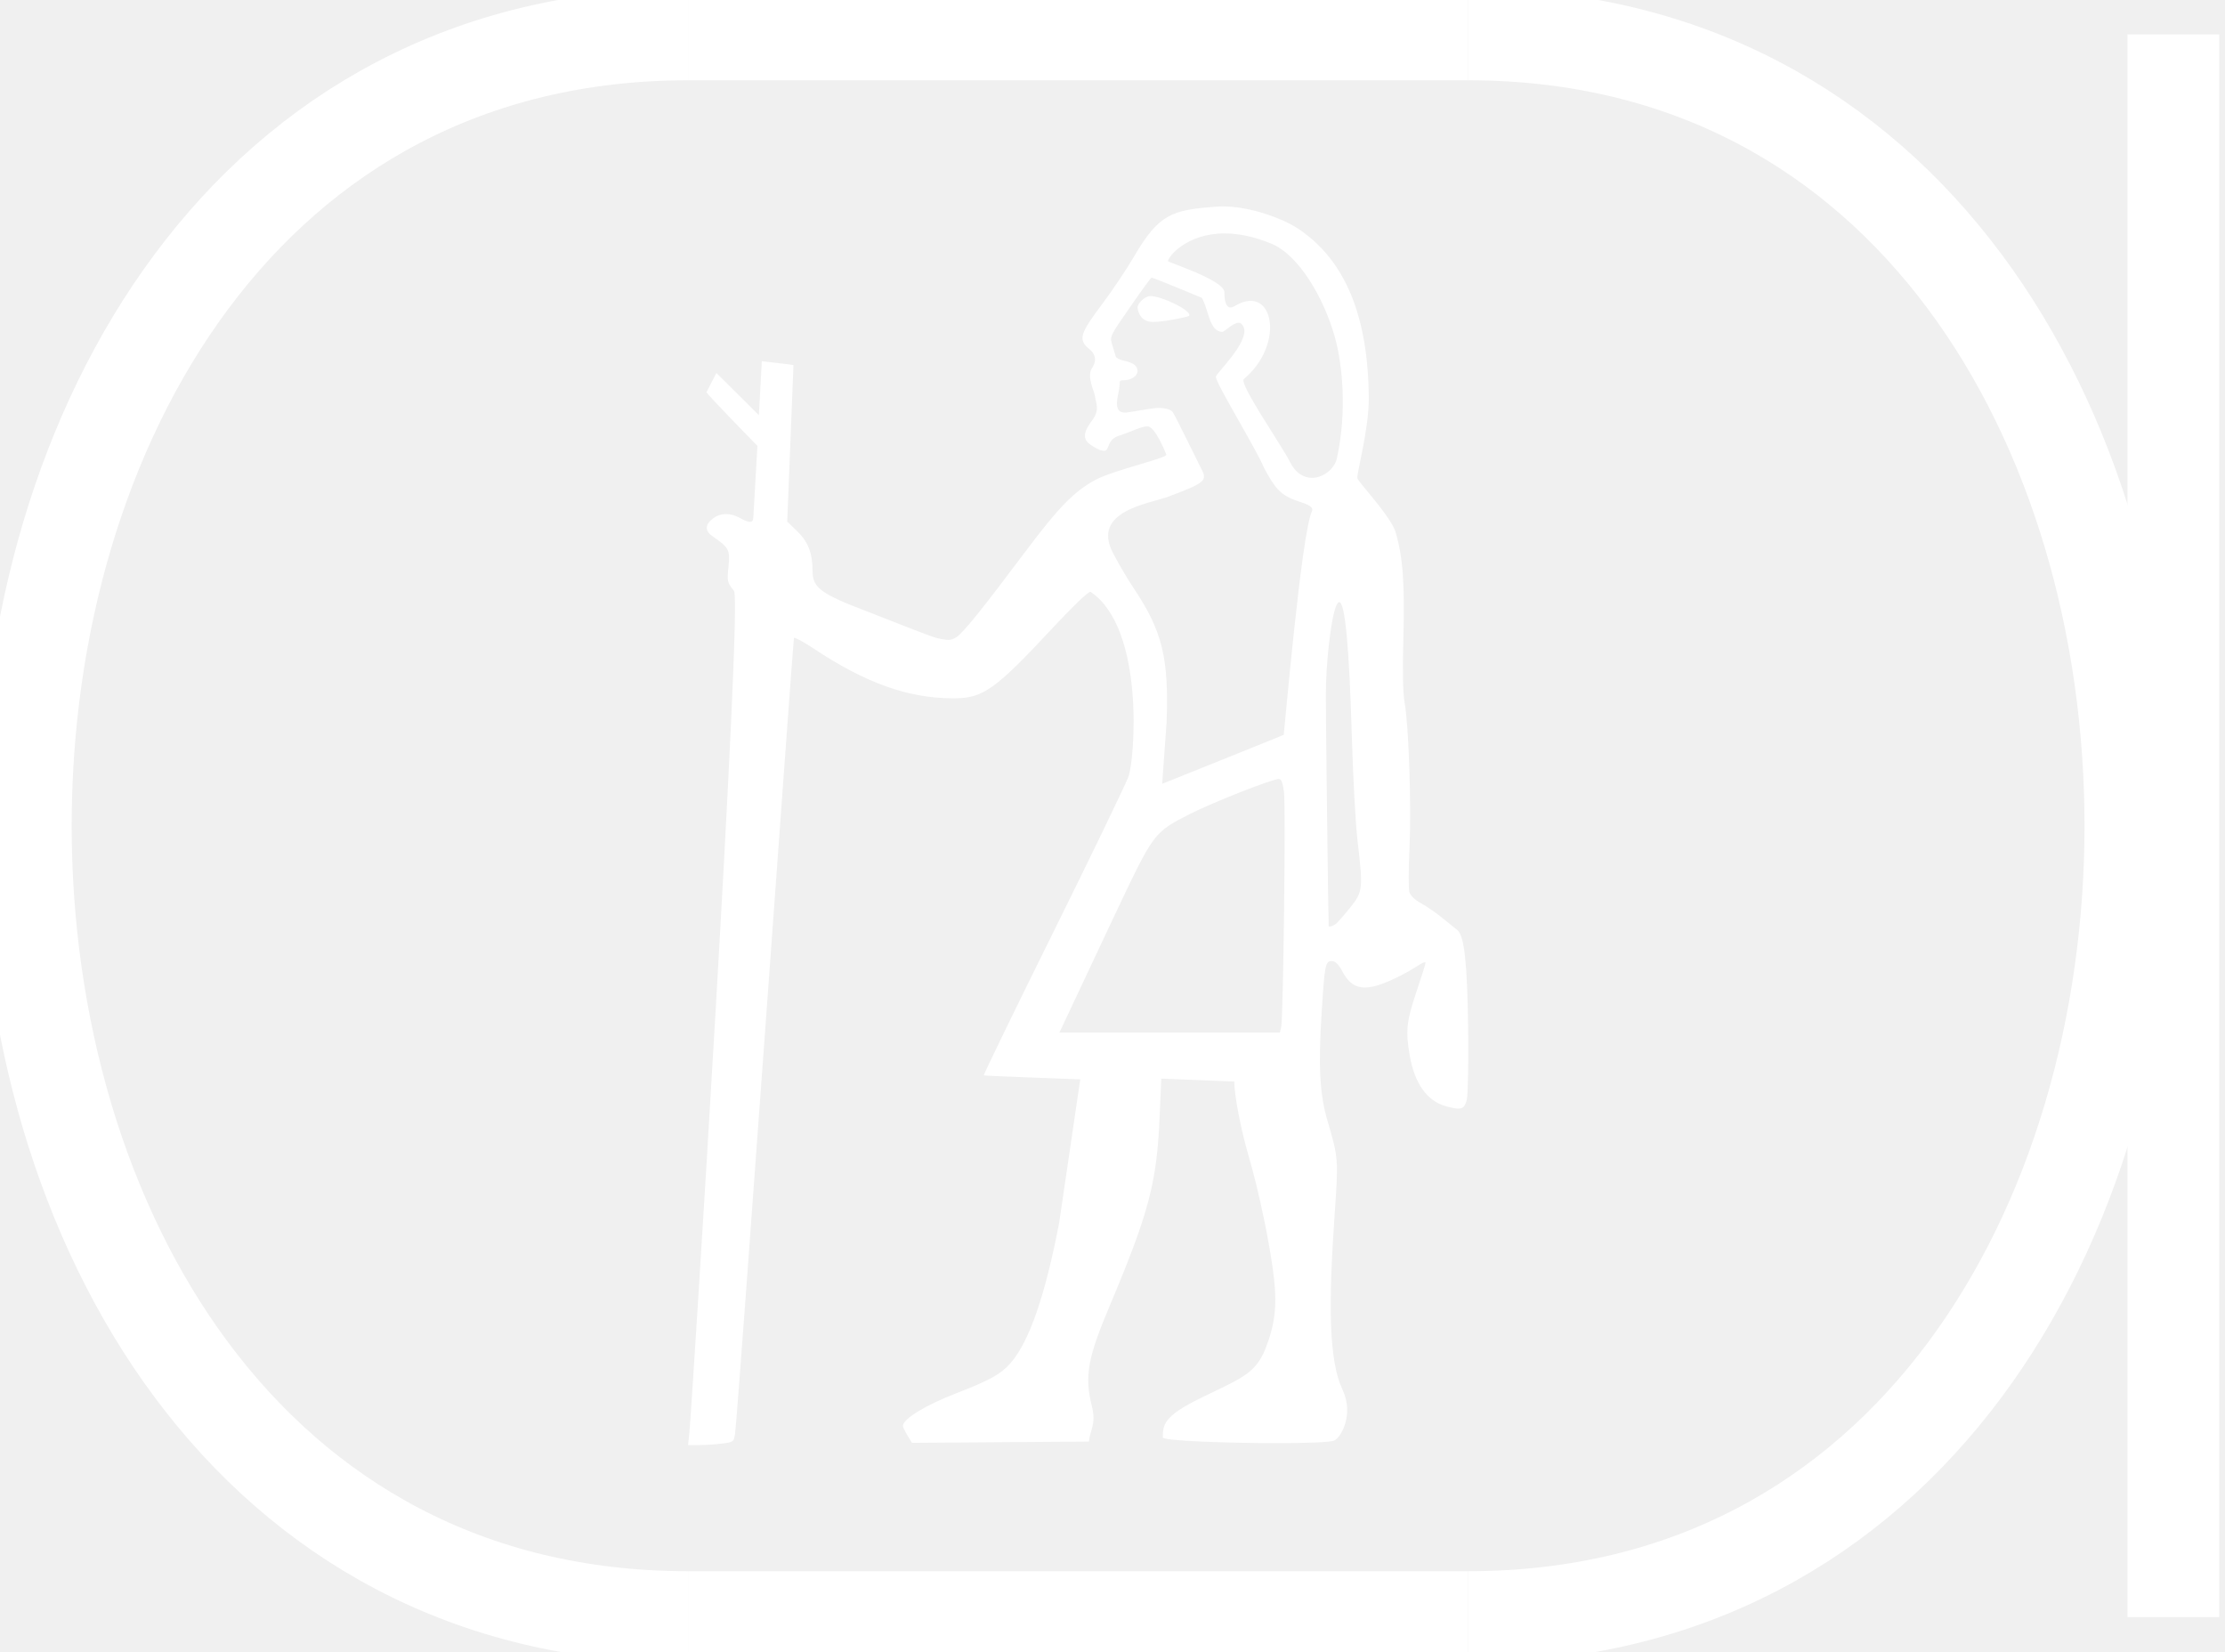
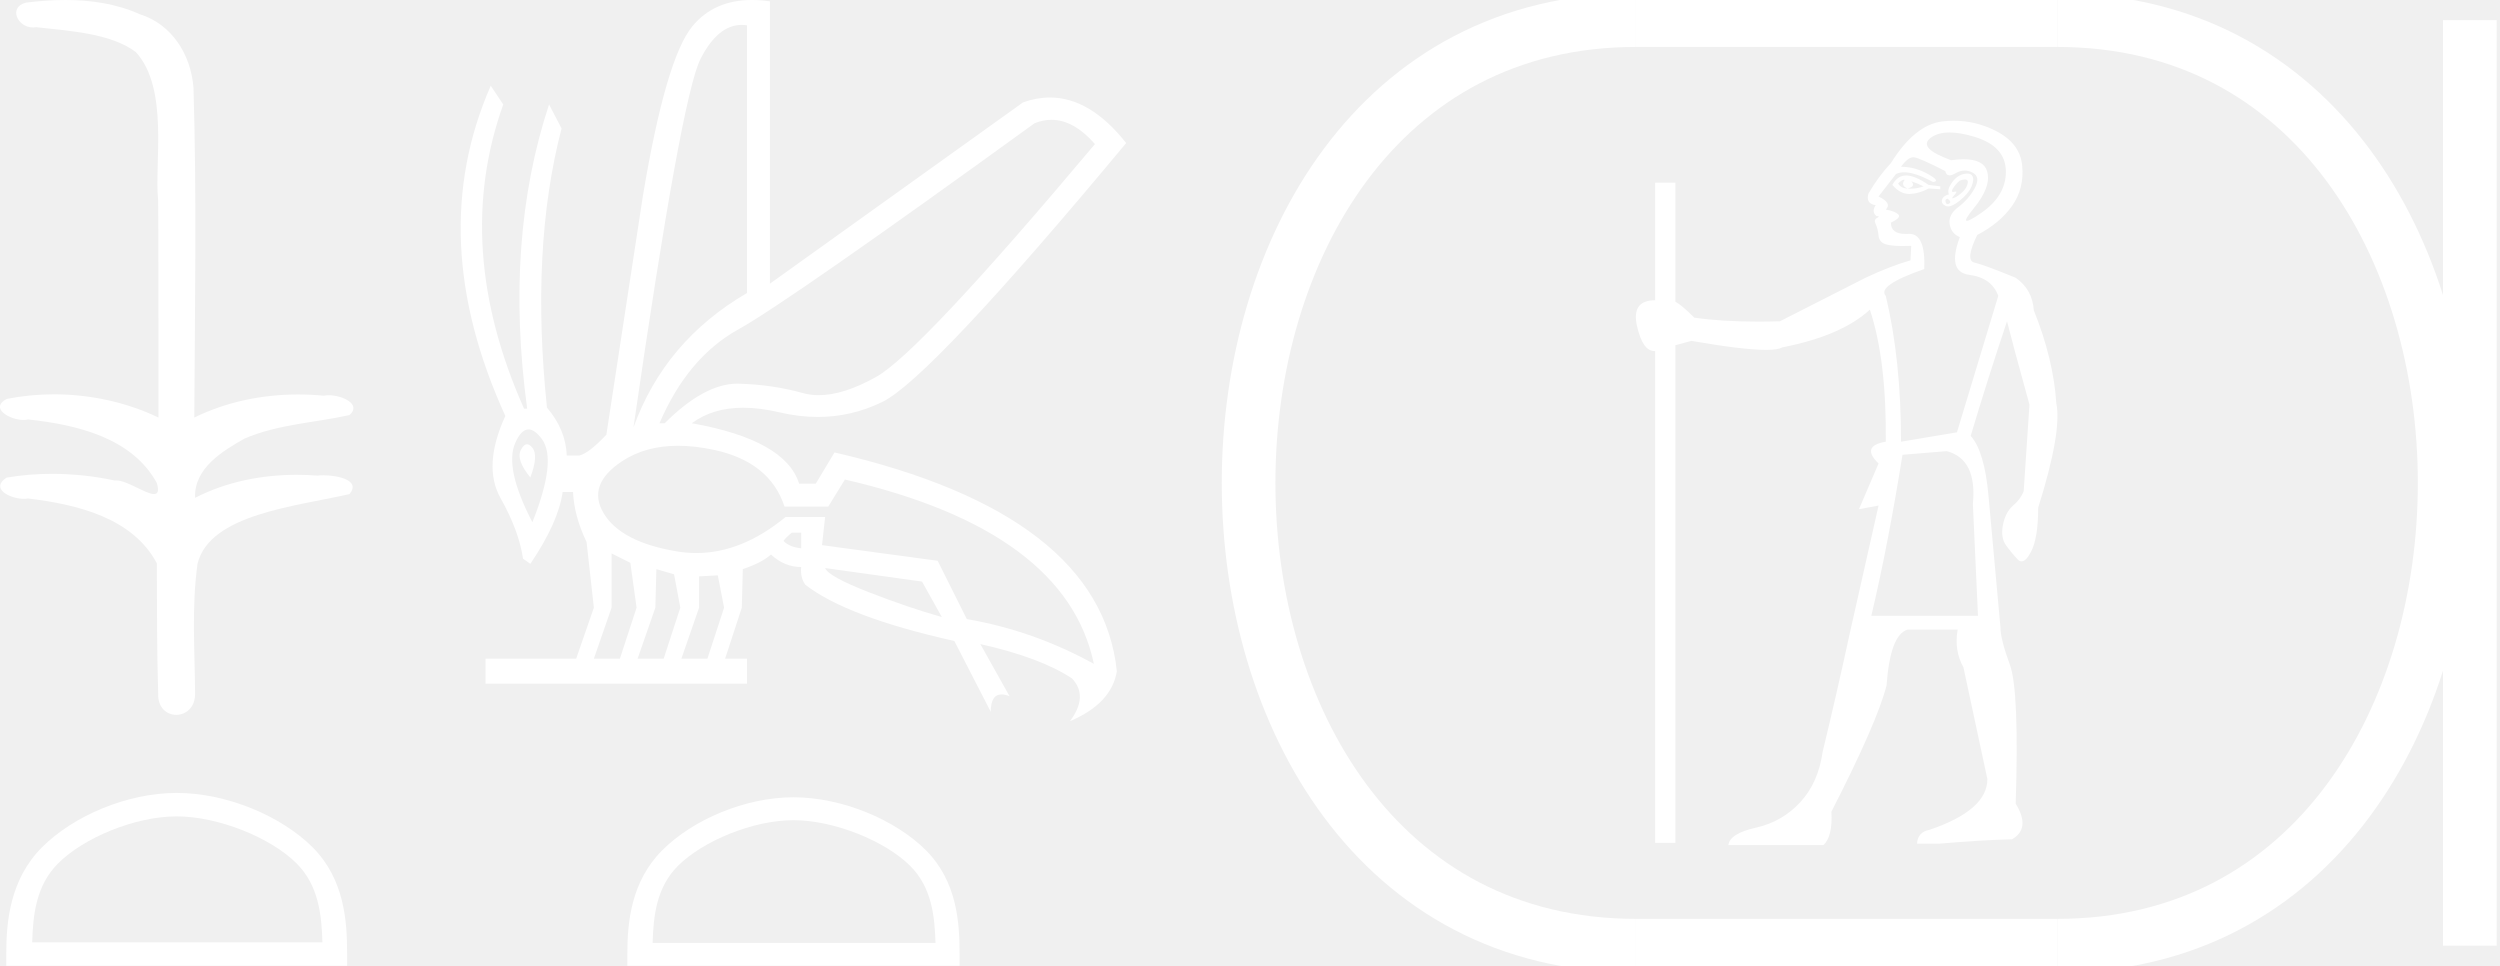
- <svg xmlns="http://www.w3.org/2000/svg" width="24.253" height="18.0" version="1.1" id="svg14">
-   <defs id="defs18" />
-   <path d="M 12.541 3.227 C 12.531 3.227 12.522 3.228 12.515 3.231 C 12.462 3.247 12.401 3.31 12.4 3.348 C 12.399 3.359 12.411 3.496 12.547 3.508 C 12.554 3.509 12.562 3.509 12.571 3.509 C 12.69 3.509 12.949 3.454 12.96 3.443 C 13.008 3.395 12.668 3.227 12.541 3.227 ZM 13.348 2.544 C 13.492 2.544 13.662 2.575 13.859 2.656 C 14.153 2.777 14.429 3.24 14.55 3.673 C 14.634 3.972 14.684 4.492 14.572 4.997 C 14.547 5.108 14.427 5.208 14.301 5.208 C 14.212 5.208 14.12 5.158 14.056 5.026 C 13.981 4.871 13.501 4.18 13.558 4.132 C 13.947 3.804 13.907 3.279 13.632 3.279 C 13.582 3.279 13.525 3.296 13.461 3.335 C 13.442 3.346 13.427 3.351 13.414 3.351 C 13.348 3.351 13.346 3.229 13.346 3.185 C 13.346 3.053 12.731 2.86 12.731 2.846 C 12.731 2.803 12.93 2.544 13.348 2.544 ZM 12.551 3.026 C 12.575 3.026 13.1 3.246 13.1 3.246 C 13.175 3.37 13.18 3.617 13.324 3.617 C 13.347 3.617 13.439 3.518 13.501 3.518 C 13.513 3.518 13.524 3.522 13.533 3.531 C 13.68 3.675 13.253 4.066 13.253 4.107 C 13.253 4.18 13.689 4.884 13.781 5.105 C 13.896 5.313 13.948 5.397 14.153 5.464 C 14.256 5.498 14.322 5.524 14.3 5.573 C 14.184 5.822 13.997 8.004 13.993 8.009 C 13.989 8.013 12.668 8.543 12.668 8.543 L 12.716 7.875 C 12.742 7.172 12.671 6.88 12.357 6.41 C 12.25 6.249 12.156 6.074 12.131 6.026 C 11.894 5.567 12.527 5.491 12.738 5.412 C 13.141 5.26 13.165 5.239 13.091 5.103 C 13.071 5.066 12.803 4.514 12.782 4.49 C 12.756 4.461 12.7 4.446 12.623 4.446 C 12.561 4.446 12.302 4.497 12.266 4.497 C 12.187 4.497 12.153 4.452 12.19 4.287 C 12.219 4.155 12.186 4.145 12.242 4.145 C 12.328 4.145 12.399 4.1 12.399 4.046 C 12.399 3.987 12.357 3.954 12.253 3.932 C 12.207 3.922 12.166 3.901 12.162 3.885 C 12.158 3.869 12.141 3.814 12.125 3.762 C 12.095 3.668 12.095 3.668 12.314 3.353 C 12.434 3.179 12.541 3.032 12.551 3.026 C 12.551 3.026 12.551 3.026 12.551 3.026 ZM 14.598 6.563 C 14.661 6.563 14.707 7.05 14.735 8.017 C 14.748 8.468 14.776 8.982 14.797 9.16 C 14.859 9.687 14.856 9.719 14.719 9.89 C 14.655 9.97 14.585 10.049 14.564 10.067 C 14.539 10.086 14.51 10.099 14.495 10.099 C 14.488 10.099 14.484 10.097 14.483 10.092 C 14.479 10.07 14.452 7.883 14.452 7.586 C 14.451 7.24 14.505 6.76 14.561 6.613 C 14.574 6.579 14.586 6.563 14.598 6.563 ZM 13.94 8.49 C 13.967 8.49 13.983 8.531 13.996 8.635 C 14.016 8.792 13.988 11.105 13.965 11.197 L 13.951 11.254 L 11.548 11.254 L 12.145 9.985 C 12.579 9.068 12.573 9.075 12.972 8.871 C 13.214 8.748 13.867 8.49 13.94 8.49 ZM 13.33 2.25 C 13.304 2.25 13.278 2.251 13.253 2.253 C 12.77 2.288 12.63 2.336 12.363 2.793 C 12.285 2.927 12.126 3.165 12.009 3.321 C 11.787 3.616 11.761 3.687 11.84 3.775 C 11.869 3.807 11.996 3.87 11.902 4.015 C 11.844 4.104 11.927 4.259 11.936 4.321 C 11.947 4.403 11.993 4.466 11.899 4.59 C 11.774 4.755 11.833 4.813 11.903 4.858 C 11.958 4.894 11.998 4.913 12.038 4.913 C 12.095 4.913 12.064 4.792 12.192 4.751 C 12.342 4.702 12.438 4.647 12.508 4.647 C 12.591 4.647 12.704 4.93 12.713 4.955 C 12.728 4.992 12.148 5.121 11.943 5.229 C 11.713 5.351 11.538 5.53 11.176 6.013 C 10.705 6.642 10.501 6.895 10.426 6.944 C 10.394 6.964 10.372 6.974 10.337 6.974 C 10.31 6.974 10.275 6.968 10.222 6.957 C 10.145 6.941 9.63 6.732 9.485 6.677 C 8.947 6.474 8.857 6.408 8.857 6.222 C 8.857 6.029 8.808 5.903 8.688 5.788 L 8.581 5.685 L 8.649 3.979 C 8.645 3.975 8.304 3.937 8.304 3.937 L 8.272 4.525 L 7.809 4.065 L 7.701 4.274 C 7.701 4.293 8.256 4.86 8.256 4.86 L 8.211 5.645 C 8.209 5.677 8.195 5.688 8.175 5.688 C 8.143 5.688 8.095 5.661 8.053 5.639 C 8.007 5.615 7.96 5.603 7.915 5.603 C 7.861 5.603 7.81 5.62 7.768 5.654 C 7.683 5.72 7.683 5.788 7.767 5.845 C 7.946 5.968 7.959 5.992 7.941 6.175 C 7.924 6.337 7.927 6.347 8.001 6.441 C 8.094 6.558 7.542 15.354 7.514 15.618 L 7.5 15.75 L 7.62 15.75 C 7.685 15.75 7.797 15.743 7.868 15.734 C 7.994 15.719 7.998 15.716 8.012 15.628 C 8.041 15.443 8.646 6.963 8.654 6.953 C 8.655 6.952 8.656 6.952 8.658 6.952 C 8.677 6.952 8.762 6.998 8.857 7.061 C 9.436 7.446 9.897 7.611 10.392 7.611 C 10.394 7.611 10.397 7.611 10.399 7.611 C 10.717 7.61 10.848 7.517 11.481 6.837 C 11.705 6.598 11.858 6.451 11.885 6.451 C 11.886 6.451 11.887 6.451 11.888 6.451 C 12.486 6.853 12.367 8.295 12.3 8.466 C 12.26 8.569 11.887 9.342 11.47 10.183 C 11.054 11.023 10.718 11.716 10.723 11.721 C 10.728 11.726 11.775 11.764 11.775 11.764 L 11.545 13.328 C 11.393 14.12 11.218 14.626 11.014 14.858 C 10.91 14.977 10.789 15.044 10.427 15.184 C 10.092 15.314 9.853 15.458 9.842 15.538 C 9.838 15.566 9.941 15.726 9.941 15.726 L 11.87 15.712 C 11.88 15.582 11.953 15.528 11.901 15.322 C 11.817 14.994 11.862 14.787 12.097 14.23 C 12.527 13.207 12.611 12.889 12.641 12.152 L 12.658 11.756 L 13.454 11.788 C 13.454 11.936 13.524 12.302 13.606 12.584 C 13.725 12.989 13.847 13.579 13.887 13.935 C 13.921 14.236 13.895 14.446 13.792 14.704 C 13.683 14.975 13.525 15.024 13.085 15.239 C 12.684 15.435 12.675 15.529 12.675 15.667 C 12.675 15.704 13.374 15.729 13.918 15.729 C 14.23 15.729 14.49 15.721 14.54 15.702 C 14.615 15.674 14.762 15.418 14.634 15.147 C 14.484 14.829 14.479 14.226 14.548 13.235 C 14.59 12.636 14.589 12.621 14.471 12.219 C 14.385 11.93 14.369 11.623 14.406 11.04 C 14.44 10.507 14.446 10.475 14.518 10.475 C 14.556 10.475 14.59 10.508 14.634 10.591 C 14.696 10.709 14.77 10.763 14.878 10.763 C 14.907 10.763 14.94 10.759 14.975 10.751 C 15.09 10.725 15.304 10.624 15.457 10.524 C 15.491 10.501 15.52 10.488 15.533 10.488 C 15.537 10.488 15.539 10.489 15.539 10.492 C 15.539 10.505 15.494 10.649 15.438 10.814 C 15.331 11.133 15.32 11.236 15.366 11.503 C 15.419 11.808 15.554 11.999 15.758 12.056 C 15.82 12.073 15.864 12.083 15.896 12.083 C 15.951 12.083 15.971 12.054 15.988 11.988 C 16.001 11.936 16.008 11.589 16.003 11.203 C 15.994 10.495 15.961 10.194 15.885 10.137 C 15.866 10.122 15.795 10.065 15.728 10.01 C 15.662 9.955 15.556 9.881 15.493 9.847 C 15.419 9.806 15.373 9.761 15.362 9.719 C 15.352 9.684 15.353 9.469 15.364 9.242 C 15.385 8.784 15.356 7.914 15.311 7.661 C 15.292 7.552 15.287 7.32 15.297 6.958 C 15.313 6.357 15.292 6.072 15.212 5.799 C 15.162 5.631 14.806 5.253 14.796 5.214 C 14.784 5.165 14.923 4.686 14.92 4.333 C 14.913 3.453 14.668 2.82 14.121 2.474 C 13.996 2.395 13.648 2.25 13.33 2.25 Z" style="fill:#ffffff;stroke:none" id="path2" />
-   <path d="M 7.5 0.375 C -2.125 0.375 -2.125 17.625 7.5 17.625 " style="fill:none;stroke:#ffffff;stroke-width:1" id="path4" />
-   <path d="M 7.5 0.375 L 16.003 0.375 " style="fill:none;stroke:#ffffff;stroke-width:1" id="path6" />
-   <path d="M 7.5 17.625 L 16.003 17.625 " style="fill:none;stroke:#ffffff;stroke-width:1" id="path8" />
-   <path d="M 23.69 0.375 L 23.69 17.625 " style="fill:none;stroke:#ffffff;stroke-width:1" id="path10" />
-   <path d="M 16.003 0.375 C 25.628 0.375 25.628 17.625 16.003 17.625 " style="fill:none;stroke:#ffffff;stroke-width:1" id="path12" />
+ <svg xmlns="http://www.w3.org/2000/svg" width="46.593" height="18.0" version="1.1" id="svg22">
+   <defs id="defs26" />
+   <path d="M 1.219 0.0 C 0.971 0.0 0.723 0.019 0.483 0.049 C 0.152 0.133 0.322 0.512 0.616 0.512 C 0.636 0.512 0.656 0.51 0.677 0.507 C 1.298 0.578 2.062 0.618 2.531 0.97 C 3.154 1.648 2.874 3.058 2.947 3.727 C 2.952 3.763 2.954 6.431 2.954 7.782 C 2.353 7.494 1.673 7.349 1.004 7.349 C 0.706 7.349 0.411 7.378 0.125 7.435 C -0.201 7.607 0.182 7.827 0.438 7.827 C 0.468 7.827 0.497 7.824 0.522 7.817 C 1.43 7.915 2.462 8.158 2.923 9.002 C 2.968 9.155 2.94 9.208 2.87 9.208 C 2.718 9.208 2.367 8.954 2.17 8.954 C 2.159 8.954 2.15 8.955 2.14 8.956 C 1.761 8.874 1.364 8.831 0.97 8.831 C 0.682 8.831 0.396 8.854 0.121 8.902 C -0.191 9.108 0.191 9.297 0.445 9.297 C 0.472 9.297 0.499 9.295 0.522 9.29 C 1.449 9.402 2.474 9.653 2.923 10.498 C 2.928 11.438 2.922 12.06 2.948 12.924 C 2.937 13.19 3.11 13.323 3.285 13.323 C 3.459 13.323 3.635 13.192 3.636 12.934 C 3.63 12.082 3.569 11.334 3.681 10.508 C 3.906 9.581 5.514 9.438 6.513 9.209 C 6.731 8.953 6.302 8.858 6.026 8.858 C 5.985 8.858 5.947 8.86 5.915 8.864 C 5.787 8.854 5.658 8.849 5.529 8.849 C 4.876 8.849 4.218 8.979 3.636 9.278 C 3.612 8.72 4.163 8.398 4.557 8.174 C 5.179 7.906 5.864 7.88 6.513 7.736 C 6.745 7.535 6.38 7.366 6.127 7.366 C 6.094 7.366 6.063 7.369 6.035 7.375 C 5.876 7.359 5.716 7.352 5.555 7.352 C 4.888 7.352 4.22 7.488 3.621 7.782 C 3.633 5.672 3.667 3.63 3.606 1.634 C 3.558 1.016 3.202 0.45 2.604 0.265 C 2.174 0.07 1.696 0.0 1.219 0.0 Z" style="fill:#ffffff;stroke:none" id="path2" />
+   <path d="M 3.293 15.215 C 4.074 15.215 5.052 15.616 5.526 16.09 C 5.94 16.504 5.994 17.053 6.009 17.563 L 0.6 17.563 C 0.615 17.053 0.67 16.504 1.084 16.09 C 1.557 15.616 2.512 15.215 3.293 15.215 ZM 3.293 14.778 C 2.366 14.778 1.369 15.206 0.784 15.79 C 0.185 16.39 0.117 17.179 0.117 17.77 L 0.117 18 L 6.469 18 L 6.469 17.77 C 6.469 17.179 6.424 16.39 5.825 15.79 C 5.24 15.206 4.22 14.778 3.293 14.778 Z" style="fill:#ffffff;stroke:none" id="path4" />
+   <path d="M 19.596 2.233 Q 20.011 2.233 20.407 2.685 Q 17.145 6.568 16.33 7.024 Q 15.721 7.365 15.259 7.365 Q 15.101 7.365 14.961 7.325 Q 14.407 7.17 13.776 7.151 Q 13.761 7.15 13.745 7.15 Q 13.127 7.15 12.388 7.888 L 12.291 7.888 Q 12.815 6.665 13.757 6.141 Q 14.699 5.617 19.281 2.297 Q 19.44 2.233 19.596 2.233 ZM 13.823 0.464 Q 13.872 0.464 13.922 0.472 L 13.922 5.461 Q 12.388 6.355 11.806 7.966 Q 12.699 1.792 13.058 1.093 Q 13.381 0.464 13.823 0.464 ZM 9.823 8.28 Q 9.763 8.28 9.709 8.383 Q 9.612 8.568 9.884 8.898 Q 10.039 8.49 9.922 8.345 Q 9.871 8.28 9.823 8.28 ZM 9.851 8.003 Q 9.965 8.003 10.097 8.18 Q 10.388 8.568 9.922 9.733 Q 9.398 8.723 9.602 8.257 Q 9.713 8.003 9.851 8.003 ZM 14.932 9.927 L 14.932 10.218 Q 14.718 10.199 14.602 10.082 Q 14.64 10.024 14.757 9.927 ZM 15.378 10.587 L 17.184 10.839 L 17.553 11.5 Q 16.931 11.325 16.184 11.034 Q 15.436 10.742 15.378 10.587 ZM 11.398 10.315 L 11.748 10.49 L 11.864 11.325 L 11.553 12.276 L 11.068 12.276 L 11.398 11.325 L 11.398 10.315 ZM 12.233 10.607 L 12.563 10.704 L 12.679 11.325 L 12.369 12.276 L 11.883 12.276 L 12.214 11.325 L 12.233 10.607 ZM 13.378 10.723 L 13.495 11.325 L 13.184 12.276 L 12.699 12.276 L 13.029 11.325 L 13.029 10.742 L 13.378 10.723 ZM 12.636 8.308 Q 12.946 8.308 13.301 8.383 Q 14.349 8.607 14.621 9.442 L 15.436 9.442 L 15.747 8.937 Q 19.863 9.888 20.387 12.373 Q 19.261 11.752 18.019 11.538 L 17.475 10.451 L 15.32 10.16 L 15.378 9.636 L 14.64 9.636 Q 13.825 10.307 12.977 10.307 Q 12.795 10.307 12.612 10.276 Q 11.573 10.102 11.252 9.568 Q 10.932 9.034 11.592 8.597 Q 12.029 8.308 12.636 8.308 ZM 14.014 0.0 Q 13.307 0.0 12.903 0.491 Q 12.408 1.093 11.981 3.656 L 11.301 8.102 Q 10.971 8.451 10.796 8.49 L 10.563 8.49 Q 10.544 8.005 10.194 7.597 Q 9.884 4.627 10.466 2.394 L 10.233 1.947 Q 9.398 4.471 9.825 7.617 L 9.767 7.617 Q 8.427 4.607 9.379 1.947 L 9.146 1.598 L 9.146 1.598 Q 7.903 4.432 9.418 7.752 Q 8.991 8.684 9.33 9.286 Q 9.67 9.888 9.748 10.412 L 9.884 10.509 Q 10.408 9.733 10.486 9.17 L 10.68 9.17 Q 10.699 9.616 10.932 10.102 L 11.068 11.325 L 10.738 12.276 L 9.049 12.276 L 9.049 12.742 L 13.922 12.742 L 13.922 12.276 L 13.514 12.276 L 13.825 11.325 L 13.844 10.607 Q 14.194 10.49 14.369 10.335 Q 14.621 10.568 14.932 10.568 Q 14.912 10.762 15.009 10.898 Q 15.786 11.5 17.786 11.946 L 18.465 13.266 Q 18.465 12.942 18.666 12.942 Q 18.73 12.942 18.815 12.975 L 18.271 12.004 L 18.271 12.004 Q 19.397 12.257 19.98 12.645 Q 20.29 12.975 19.941 13.441 Q 20.718 13.111 20.815 12.509 Q 20.504 9.577 15.553 8.432 L 15.204 9.014 L 14.893 9.014 Q 14.64 8.199 12.893 7.888 Q 13.283 7.599 13.852 7.599 Q 14.162 7.599 14.524 7.684 Q 14.891 7.771 15.242 7.771 Q 15.872 7.771 16.446 7.49 Q 17.339 7.053 20.989 2.666 Q 20.317 1.817 19.567 1.817 Q 19.321 1.817 19.067 1.908 L 14.349 5.287 L 14.349 0.025 Q 14.174 0.0 14.014 0.0 Z" style="fill:#ffffff;stroke:none" id="path6" />
+   <path d="M 14.788 15.286 C 15.549 15.286 16.503 15.677 16.964 16.138 C 17.367 16.542 17.42 17.077 17.435 17.574 L 12.163 17.574 C 12.178 17.077 12.231 16.542 12.634 16.138 C 13.095 15.677 14.026 15.286 14.788 15.286 ZM 14.788 14.859 C 13.884 14.859 12.912 15.277 12.343 15.846 C 11.758 16.431 11.692 17.2 11.692 17.776 L 11.692 18 L 17.884 18 L 17.884 17.776 C 17.884 17.2 17.84 16.431 17.256 15.846 C 16.686 15.277 15.691 14.859 14.788 14.859 Z" style="fill:#ffffff;stroke:none" id="path8" />
+   <path d="M 35.486 3.349 Q 35.492 3.349 35.498 3.351 Q 35.417 3.459 35.552 3.513 Q 35.714 3.473 35.62 3.378 L 35.62 3.378 Q 35.741 3.419 35.85 3.473 Q 35.731 3.516 35.612 3.516 Q 35.582 3.516 35.552 3.513 Q 35.43 3.513 35.376 3.419 Q 35.446 3.349 35.486 3.349 ZM 35.525 3.27 Q 35.363 3.27 35.268 3.446 Q 35.411 3.615 35.58 3.615 Q 35.586 3.615 35.593 3.615 Q 35.768 3.608 35.944 3.513 L 36.161 3.527 L 36.161 3.473 L 35.944 3.446 Q 35.687 3.27 35.525 3.27 ZM 36.62 3.345 Q 36.683 3.345 36.674 3.405 Q 36.661 3.5 36.573 3.581 Q 36.485 3.662 36.417 3.689 Q 36.401 3.696 36.393 3.696 Q 36.368 3.696 36.424 3.635 Q 36.484 3.57 36.448 3.57 Q 36.439 3.57 36.424 3.574 Q 36.409 3.578 36.399 3.578 Q 36.359 3.578 36.397 3.513 Q 36.445 3.432 36.526 3.365 Q 36.585 3.345 36.62 3.345 ZM 36.296 3.703 Q 36.377 3.757 36.33 3.791 Q 36.311 3.804 36.297 3.804 Q 36.274 3.804 36.262 3.77 Q 36.242 3.716 36.296 3.703 ZM 36.666 3.235 Q 36.637 3.235 36.6 3.243 Q 36.472 3.27 36.377 3.405 Q 36.282 3.54 36.323 3.622 Q 36.215 3.649 36.194 3.723 Q 36.174 3.797 36.262 3.838 Q 36.282 3.847 36.307 3.847 Q 36.389 3.847 36.519 3.743 Q 36.688 3.608 36.742 3.48 Q 36.796 3.351 36.762 3.284 Q 36.738 3.235 36.666 3.235 ZM 36.335 2.469 Q 36.536 2.469 36.81 2.553 Q 37.377 2.729 37.384 3.189 Q 37.391 3.649 36.918 3.973 Q 36.709 4.116 36.658 4.116 Q 36.593 4.116 36.783 3.885 Q 37.121 3.473 37.033 3.189 Q 36.964 2.968 36.597 2.968 Q 36.493 2.968 36.363 2.986 Q 35.728 2.756 35.985 2.567 Q 36.118 2.469 36.335 2.469 ZM 35.659 2.931 Q 35.667 2.931 35.674 2.932 Q 35.782 2.946 36.255 3.189 Q 36.271 3.268 36.334 3.268 Q 36.378 3.268 36.445 3.229 Q 36.532 3.179 36.617 3.179 Q 36.691 3.179 36.762 3.216 Q 36.918 3.297 36.803 3.507 Q 36.688 3.716 36.499 3.858 Q 36.309 4 36.336 4.176 Q 36.363 4.352 36.526 4.419 Q 36.282 5.068 36.701 5.122 Q 37.121 5.177 37.242 5.515 L 36.472 8.057 L 35.43 8.232 Q 35.43 6.704 35.146 5.515 Q 34.971 5.325 35.863 5.014 Q 35.889 4.358 35.584 4.358 Q 35.575 4.358 35.566 4.359 Q 35.539 4.36 35.515 4.36 Q 35.241 4.36 35.241 4.149 Q 35.444 4.054 35.376 3.993 Q 35.309 3.933 35.146 3.906 Q 35.268 3.784 35.011 3.662 L 35.336 3.243 Q 35.4 3.211 35.487 3.211 Q 35.692 3.211 36.025 3.392 Q 36.174 3.378 35.931 3.243 Q 35.687 3.108 35.43 3.108 Q 35.557 2.931 35.659 2.931 ZM 36.282 8.408 Q 36.85 8.557 36.769 9.395 L 36.864 11.477 L 34.876 11.477 Q 35.187 10.166 35.457 8.476 L 36.282 8.408 ZM 36.414 2.25 Q 36.309 2.25 36.201 2.263 Q 35.687 2.324 35.241 3.04 Q 35.011 3.284 34.822 3.608 Q 34.768 3.797 34.957 3.824 Q 34.876 3.946 34.971 4.027 Q 35.052 4.027 34.984 4.061 Q 34.917 4.095 34.957 4.176 Q 34.998 4.257 35.011 4.392 Q 35.025 4.528 35.174 4.561 Q 35.28 4.585 35.462 4.585 Q 35.535 4.585 35.62 4.582 L 35.62 4.582 L 35.606 4.852 Q 35.228 4.96 34.768 5.177 L 33.172 5.988 Q 32.962 5.994 32.766 5.994 Q 32.082 5.994 31.577 5.92 Q 31.347 5.69 31.225 5.623 L 31.225 3.405 L 30.847 3.405 L 30.847 5.596 Q 30.401 5.596 30.509 6.076 Q 30.614 6.543 30.834 6.543 Q 30.841 6.543 30.847 6.542 L 30.847 15.709 L 31.225 15.709 L 31.225 6.434 L 31.523 6.353 Q 32.488 6.521 32.914 6.521 Q 33.138 6.521 33.213 6.475 Q 34.322 6.258 34.849 5.771 Q 35.16 6.704 35.146 8.232 Q 34.673 8.313 35.011 8.638 L 34.646 9.49 L 35.011 9.422 L 34.484 11.761 Q 34.214 13.005 33.97 14.006 Q 33.889 14.587 33.551 14.952 Q 33.213 15.317 32.726 15.425 Q 32.239 15.534 32.212 15.75 L 33.984 15.75 Q 34.159 15.588 34.132 15.128 Q 34.984 13.465 35.16 12.775 Q 35.228 11.829 35.552 11.734 L 36.485 11.734 Q 36.417 12.126 36.593 12.437 L 37.039 14.52 Q 37.039 15.101 35.958 15.466 Q 35.741 15.507 35.728 15.723 L 36.147 15.723 Q 36.945 15.655 37.499 15.642 Q 37.851 15.439 37.567 14.979 Q 37.634 12.87 37.459 12.39 Q 37.283 11.91 37.283 11.694 Q 37.134 10.071 37.06 9.24 Q 36.985 8.408 36.728 8.124 Q 37.039 7.083 37.405 5.988 Q 37.499 6.366 37.824 7.543 L 37.716 9.152 Q 37.661 9.3 37.519 9.422 Q 37.377 9.544 37.33 9.78 Q 37.283 10.017 37.384 10.159 Q 37.486 10.301 37.601 10.423 Q 37.638 10.462 37.677 10.462 Q 37.759 10.462 37.851 10.287 Q 37.986 10.031 37.986 9.463 Q 38.432 8.043 38.324 7.516 Q 38.27 6.691 37.905 5.785 Q 37.878 5.393 37.567 5.177 Q 36.972 4.933 36.796 4.893 Q 36.62 4.852 36.85 4.379 Q 37.269 4.162 37.499 3.838 Q 37.729 3.513 37.688 3.088 Q 37.648 2.662 37.181 2.432 Q 36.813 2.25 36.414 2.25 Z" style="fill:#ffffff;stroke:none" id="path10" />
+   <path d="M 30.489 0.375 C 20.864 0.375 20.864 17.625 30.489 17.625 " style="fill:none;stroke:#ffffff;stroke-width:1" id="path12" />
+   <path d="M 30.489 0.375 L 38.343 0.375 " style="fill:none;stroke:#ffffff;stroke-width:1" id="path14" />
+   <path d="M 30.489 17.625 L 38.343 17.625 " style="fill:none;stroke:#ffffff;stroke-width:1" id="path16" />
+   <path d="M 46.031 0.375 L 46.031 17.625 " style="fill:none;stroke:#ffffff;stroke-width:1" id="path18" />
+   <path d="M 38.343 0.375 C 47.968 0.375 47.968 17.625 38.343 17.625 " style="fill:none;stroke:#ffffff;stroke-width:1" id="path20" />
</svg>
